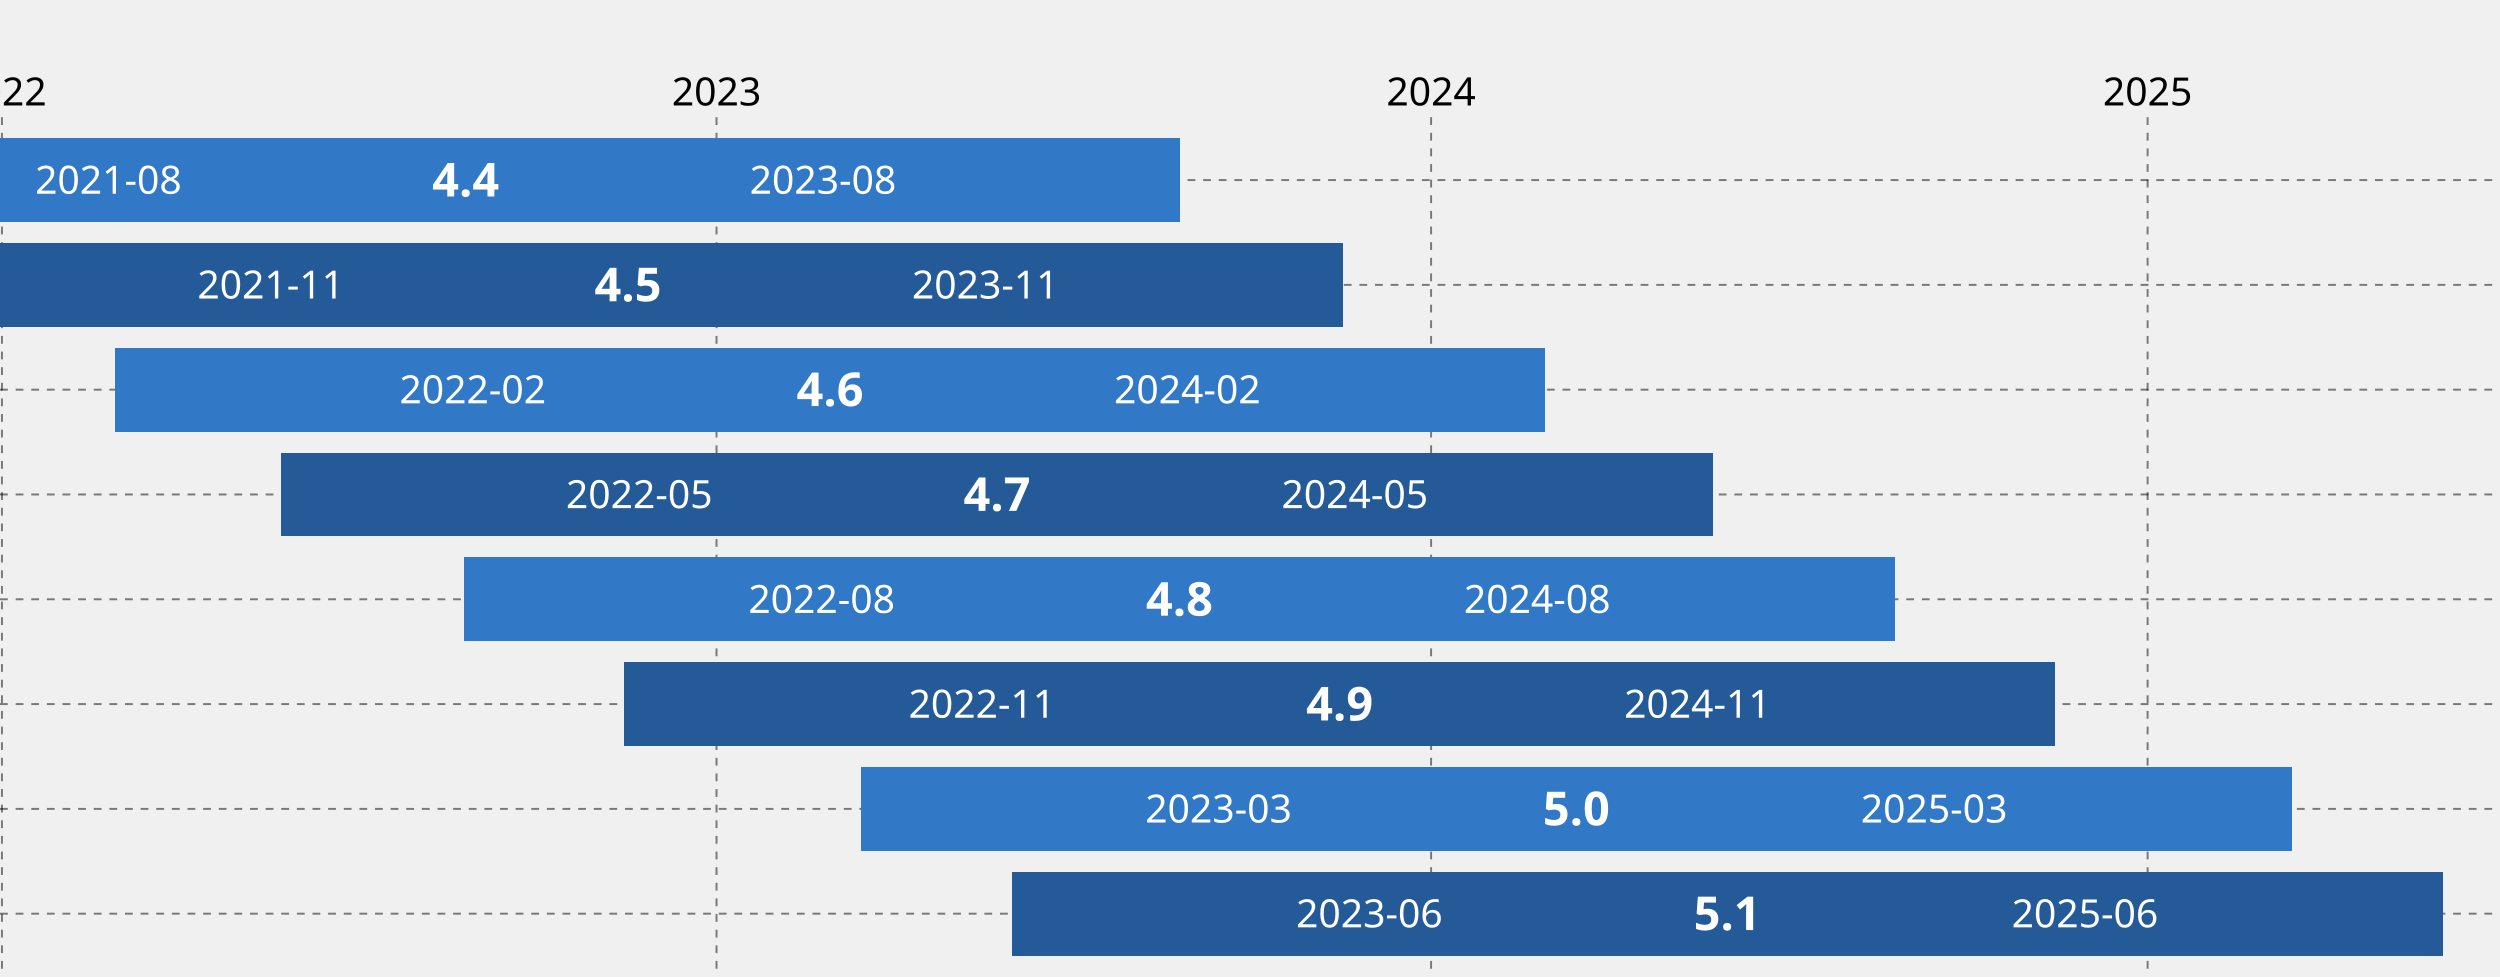
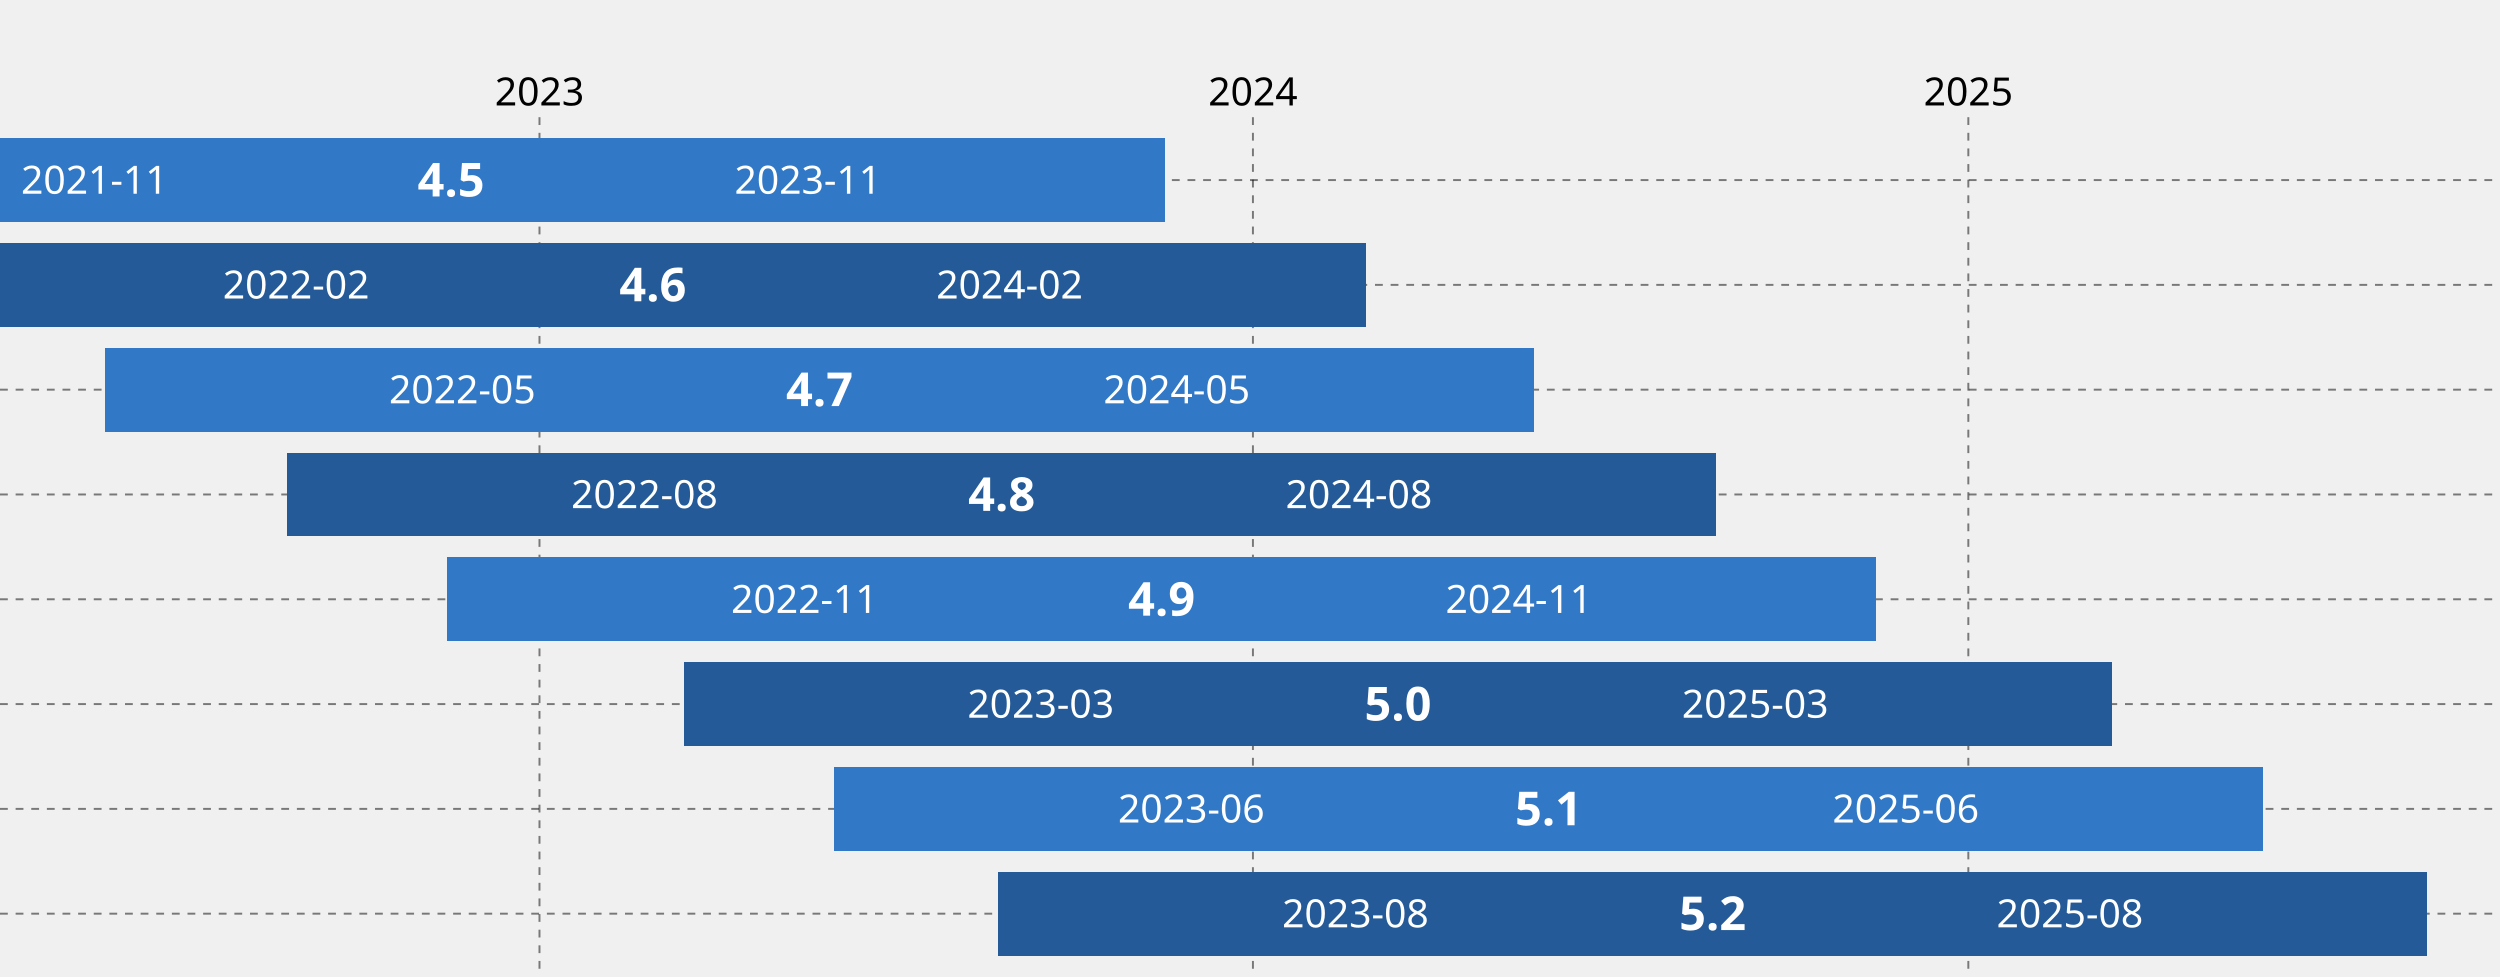
<svg xmlns="http://www.w3.org/2000/svg" id="gh-dark-mode-only" viewBox="0,0,640,250" font-family="sans-serif">
  <style>
  #gh-dark-mode-only:target {
    color: #ffffff;
  }
</style>
  <g stroke-dasharray="2" stroke-opacity="0.5" stroke-width="0.5">
    <g transform="translate(0,30)" fill="none" font-size="10" font-family="sans-serif" text-anchor="middle">
-       <g class="tick" opacity="1" transform="translate(0.5,0)">
-         <line stroke="currentColor" y2="220" />
-         <text fill="currentColor" y="-3" dy="0em">2022</text>
-       </g>
-       <g class="tick" opacity="1" transform="translate(183.4287,0)">
+       <g class="tick" opacity="1" transform="translate(138.1075,0)">
        <line stroke="currentColor" y2="220" />
        <text fill="currentColor" y="-3" dy="0em">2023</text>
      </g>
-       <g class="tick" opacity="1" transform="translate(366.3575,0)">
+       <g class="tick" opacity="1" transform="translate(320.7502,0)">
        <line stroke="currentColor" y2="220" />
        <text fill="currentColor" y="-3" dy="0em">2024</text>
      </g>
-       <g class="tick" opacity="1" transform="translate(549.7874,0)">
+       <g class="tick" opacity="1" transform="translate(503.8933,0)">
        <line stroke="currentColor" y2="220" />
        <text fill="currentColor" y="-3" dy="0em">2025</text>
      </g>
    </g>
    <g fill="none" font-size="10" font-family="sans-serif" text-anchor="end">
      <g class="tick" opacity="1" transform="translate(0,46.09756)">
        <line stroke="currentColor" x2="640" />
-         <text fill="currentColor" x="-3" dy="0.32em">4.4</text>
+         <text fill="currentColor" x="-3" dy="0.32em">4.5</text>
      </g>
      <g class="tick" opacity="1" transform="translate(0,72.92683)">
        <line stroke="currentColor" x2="640" />
-         <text fill="currentColor" x="-3" dy="0.32em">4.5</text>
+         <text fill="currentColor" x="-3" dy="0.32em">4.6</text>
      </g>
      <g class="tick" opacity="1" transform="translate(0,99.7561)">
        <line stroke="currentColor" x2="640" />
-         <text fill="currentColor" x="-3" dy="0.32em">4.6</text>
+         <text fill="currentColor" x="-3" dy="0.32em">4.7</text>
      </g>
      <g class="tick" opacity="1" transform="translate(0,126.5854)">
        <line stroke="currentColor" x2="640" />
-         <text fill="currentColor" x="-3" dy="0.32em">4.7</text>
+         <text fill="currentColor" x="-3" dy="0.32em">4.8</text>
      </g>
      <g class="tick" opacity="1" transform="translate(0,153.4146)">
        <line stroke="currentColor" x2="640" />
-         <text fill="currentColor" x="-3" dy="0.32em">4.8</text>
+         <text fill="currentColor" x="-3" dy="0.32em">4.9</text>
      </g>
      <g class="tick" opacity="1" transform="translate(0,180.2439)">
        <line stroke="currentColor" x2="640" />
-         <text fill="currentColor" x="-3" dy="0.32em">4.9</text>
+         <text fill="currentColor" x="-3" dy="0.32em">5.0</text>
      </g>
      <g class="tick" opacity="1" transform="translate(0,207.0732)">
        <line stroke="currentColor" x2="640" />
-         <text fill="currentColor" x="-3" dy="0.32em">5.0</text>
+         <text fill="currentColor" x="-3" dy="0.32em">5.1</text>
      </g>
      <g class="tick" opacity="1" transform="translate(0,233.9024)">
        <line stroke="currentColor" x2="640" />
-         <text fill="currentColor" x="-3" dy="0.32em">5.1</text>
+         <text fill="currentColor" x="-3" dy="0.32em">5.2</text>
      </g>
    </g>
  </g>
  <g shape-rendering="crispEdges">
-     <rect x="-63.71" y="35.366" width="365.857" height="21.463" fill="#3178c6" />
-     <rect x="-22.165" y="62.195" width="365.857" height="21.463" fill="#235a97" />
-     <rect x="29.566" y="89.024" width="365.857" height="21.463" fill="#3178c6" />
-     <rect x="72.057" y="115.854" width="366.359" height="21.463" fill="#235a97" />
-     <rect x="118.759" y="142.683" width="366.359" height="21.463" fill="#3178c6" />
-     <rect x="159.768" y="169.512" width="366.359" height="21.463" fill="#235a97" />
-     <rect x="220.364" y="196.341" width="366.359" height="21.463" fill="#3178c6" />
-     <rect x="258.972" y="223.171" width="366.359" height="21.463" fill="#235a97" />
+     <rect x="-67.165" y="35.366" width="365.285" height="21.463" fill="#3178c6" />
+     <rect x="-15.515" y="62.195" width="365.285" height="21.463" fill="#235a97" />
+     <rect x="26.909" y="89.024" width="365.786" height="21.463" fill="#3178c6" />
+     <rect x="73.538" y="115.854" width="365.786" height="21.463" fill="#235a97" />
+     <rect x="114.483" y="142.683" width="365.786" height="21.463" fill="#3178c6" />
+     <rect x="174.984" y="169.512" width="365.786" height="21.463" fill="#235a97" />
+     <rect x="213.531" y="196.341" width="365.786" height="21.463" fill="#3178c6" />
+     <rect x="255.546" y="223.171" width="365.786" height="21.463" fill="#235a97" />
  </g>
  <g fill="#ffffff" text-anchor="middle" transform="translate(0,10.73171)">
    <g font-weight="bold">
-       <a href="https://www.typescriptlang.org/docs/handbook/release-notes/typescript-4-4.html" fill="#ffffff">
-         <text x="119.218" y="35.366" dy="0.35em">4.4</text>
-       </a>
      <a href="https://www.typescriptlang.org/docs/handbook/release-notes/typescript-4-5.html" fill="#ffffff">
-         <text x="160.764" y="62.195" dy="0.35em">4.5</text>
+         <text x="115.477" y="35.366" dy="0.35em">4.5</text>
      </a>
      <a href="https://www.typescriptlang.org/docs/handbook/release-notes/typescript-4-6.html" fill="#ffffff">
-         <text x="212.495" y="89.024" dy="0.35em">4.6</text>
+         <text x="167.127" y="62.195" dy="0.35em">4.6</text>
      </a>
      <a href="https://www.typescriptlang.org/docs/handbook/release-notes/typescript-4-7.html" fill="#ffffff">
-         <text x="255.236" y="115.854" dy="0.35em">4.7</text>
+         <text x="209.802" y="89.024" dy="0.35em">4.7</text>
      </a>
      <a href="https://www.typescriptlang.org/docs/handbook/release-notes/typescript-4-8.html" fill="#ffffff">
-         <text x="301.939" y="142.683" dy="0.35em">4.8</text>
+         <text x="256.431" y="115.854" dy="0.35em">4.8</text>
      </a>
      <a href="https://www.typescriptlang.org/docs/handbook/release-notes/typescript-4-9.html" fill="#ffffff">
-         <text x="342.947" y="169.512" dy="0.35em">4.9</text>
+         <text x="297.376" y="142.683" dy="0.35em">4.9</text>
      </a>
      <a href="https://www.typescriptlang.org/docs/handbook/release-notes/typescript-5-0.html" fill="#ffffff">
-         <text x="403.543" y="196.341" dy="0.35em">5.0</text>
+         <text x="357.877" y="169.512" dy="0.35em">5.0</text>
      </a>
      <a href="https://www.typescriptlang.org/docs/handbook/release-notes/typescript-5-1.html" fill="#ffffff">
-         <text x="442.151" y="223.171" dy="0.35em">5.1</text>
+         <text x="396.424" y="196.341" dy="0.35em">5.1</text>
+       </a>
+       <a href="https://www.typescriptlang.org/docs/handbook/release-notes/typescript-5-2.html" fill="#ffffff">
+         <text x="438.439" y="223.171" dy="0.35em">5.2</text>
      </a>
    </g>
    <g font-size="smaller">
-       <text x="27.754" y="35.366" dy="0.35em">2021-08</text>
-       <text x="69.3" y="62.195" dy="0.35em">2021-11</text>
-       <text x="121.031" y="89.024" dy="0.35em">2022-02</text>
-       <text x="163.647" y="115.854" dy="0.35em">2022-05</text>
-       <text x="210.349" y="142.683" dy="0.35em">2022-08</text>
-       <text x="251.357" y="169.512" dy="0.35em">2022-11</text>
-       <text x="311.954" y="196.341" dy="0.35em">2023-03</text>
-       <text x="350.561" y="223.171" dy="0.35em">2023-06</text>
+       <text x="24.156" y="35.366" dy="0.35em">2021-11</text>
+       <text x="75.806" y="62.195" dy="0.35em">2022-02</text>
+       <text x="118.356" y="89.024" dy="0.35em">2022-05</text>
+       <text x="164.985" y="115.854" dy="0.35em">2022-08</text>
+       <text x="205.929" y="142.683" dy="0.35em">2022-11</text>
+       <text x="266.431" y="169.512" dy="0.35em">2023-03</text>
+       <text x="304.978" y="196.341" dy="0.35em">2023-06</text>
+       <text x="346.993" y="223.171" dy="0.35em">2023-08</text>
    </g>
    <g font-size="smaller">
-       <text x="210.683" y="35.366" dy="0.35em">2023-08</text>
-       <text x="252.228" y="62.195" dy="0.35em">2023-11</text>
-       <text x="303.959" y="89.024" dy="0.35em">2024-02</text>
-       <text x="346.826" y="115.854" dy="0.35em">2024-05</text>
-       <text x="393.528" y="142.683" dy="0.35em">2024-08</text>
-       <text x="434.537" y="169.512" dy="0.35em">2024-11</text>
-       <text x="495.133" y="196.341" dy="0.35em">2025-03</text>
-       <text x="533.741" y="223.171" dy="0.35em">2025-06</text>
+       <text x="206.799" y="35.366" dy="0.35em">2023-11</text>
+       <text x="258.449" y="62.195" dy="0.35em">2024-02</text>
+       <text x="301.249" y="89.024" dy="0.35em">2024-05</text>
+       <text x="347.878" y="115.854" dy="0.35em">2024-08</text>
+       <text x="388.822" y="142.683" dy="0.35em">2024-11</text>
+       <text x="449.324" y="169.512" dy="0.35em">2025-03</text>
+       <text x="487.871" y="196.341" dy="0.35em">2025-06</text>
+       <text x="529.886" y="223.171" dy="0.35em">2025-08</text>
    </g>
  </g>
</svg>
